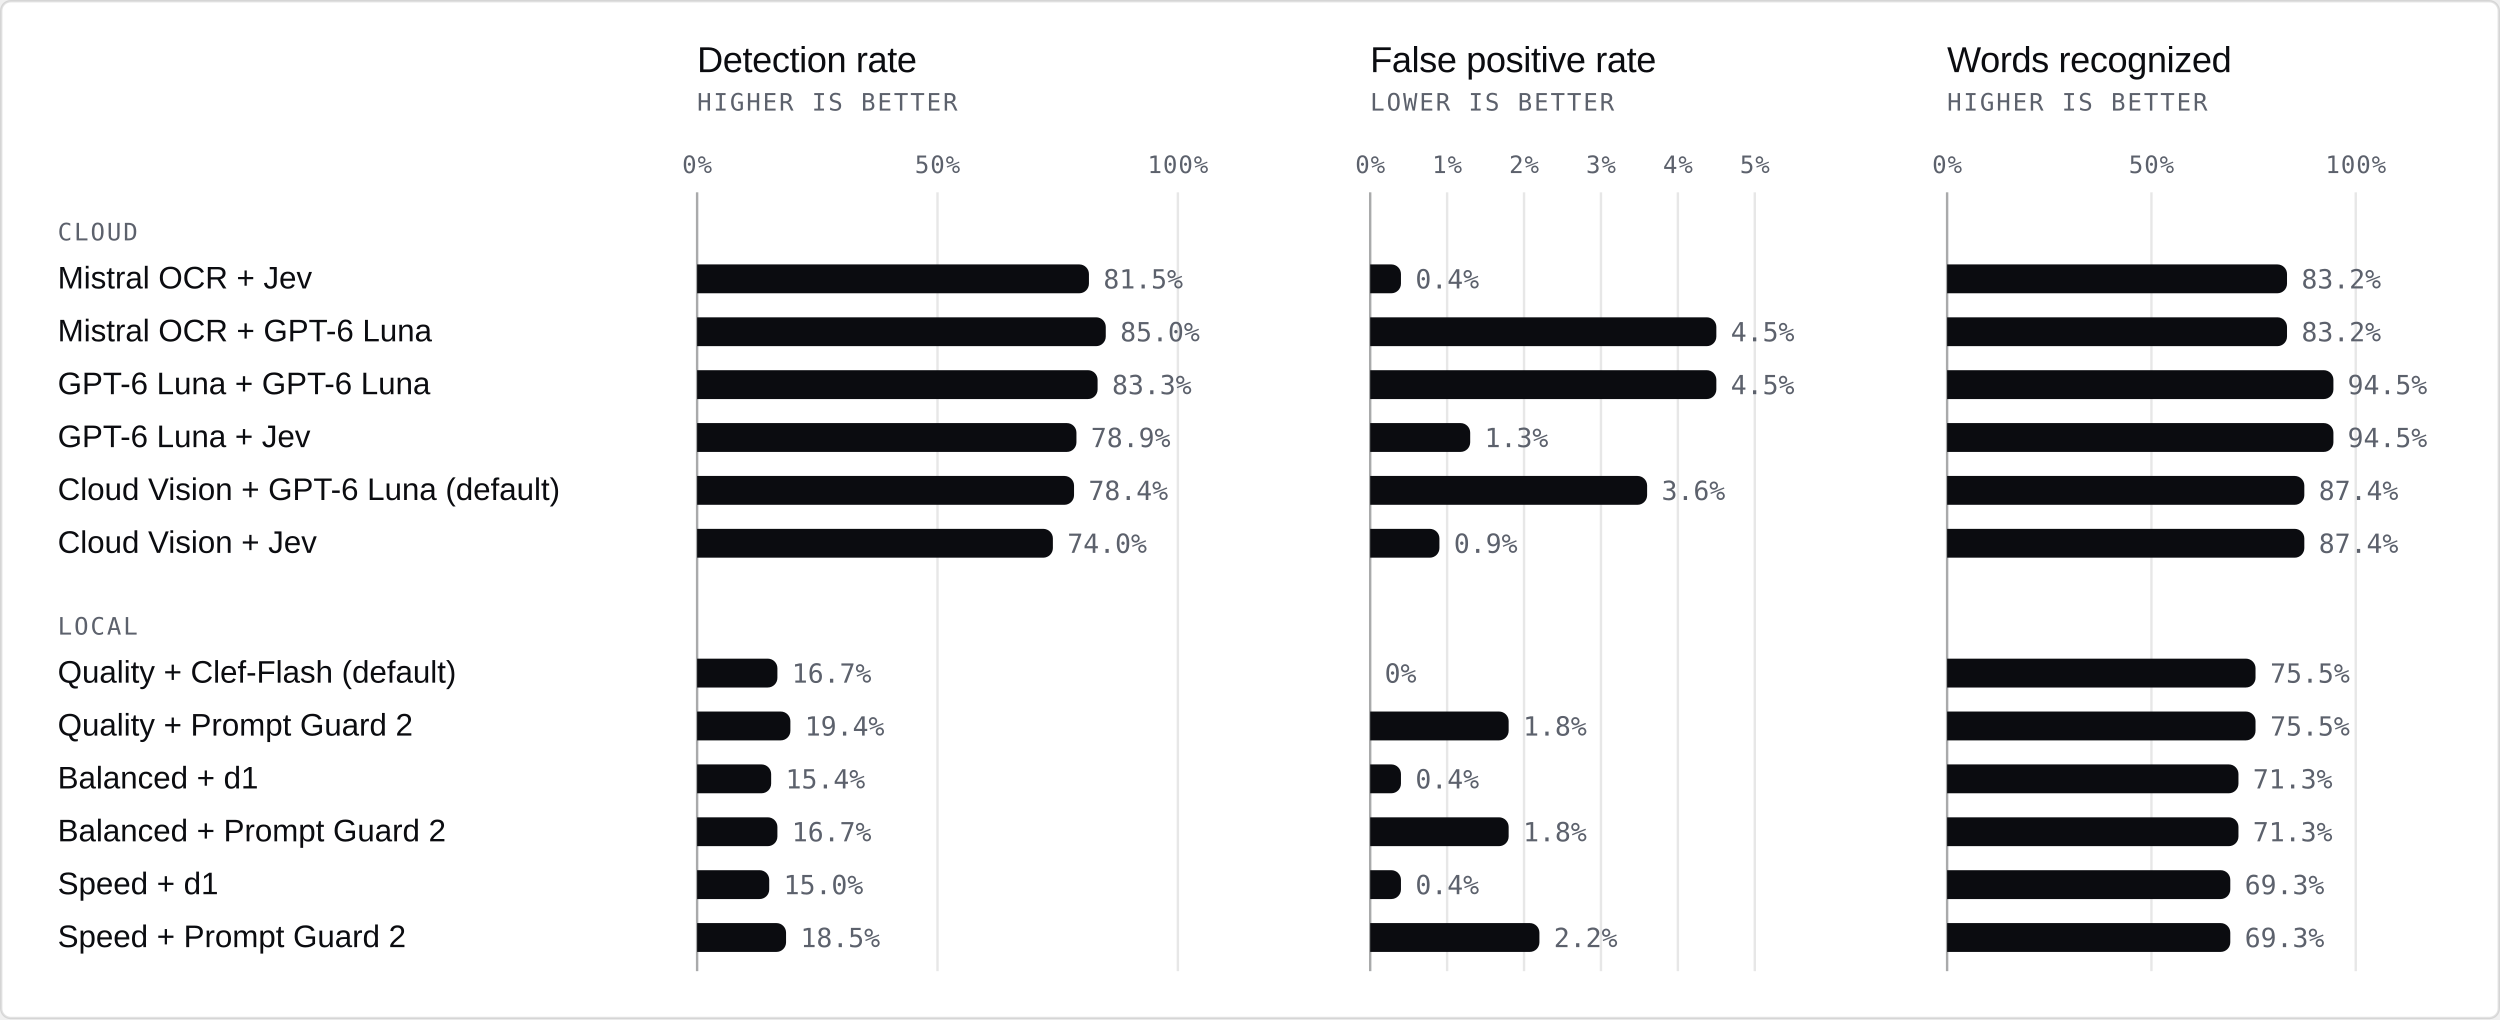
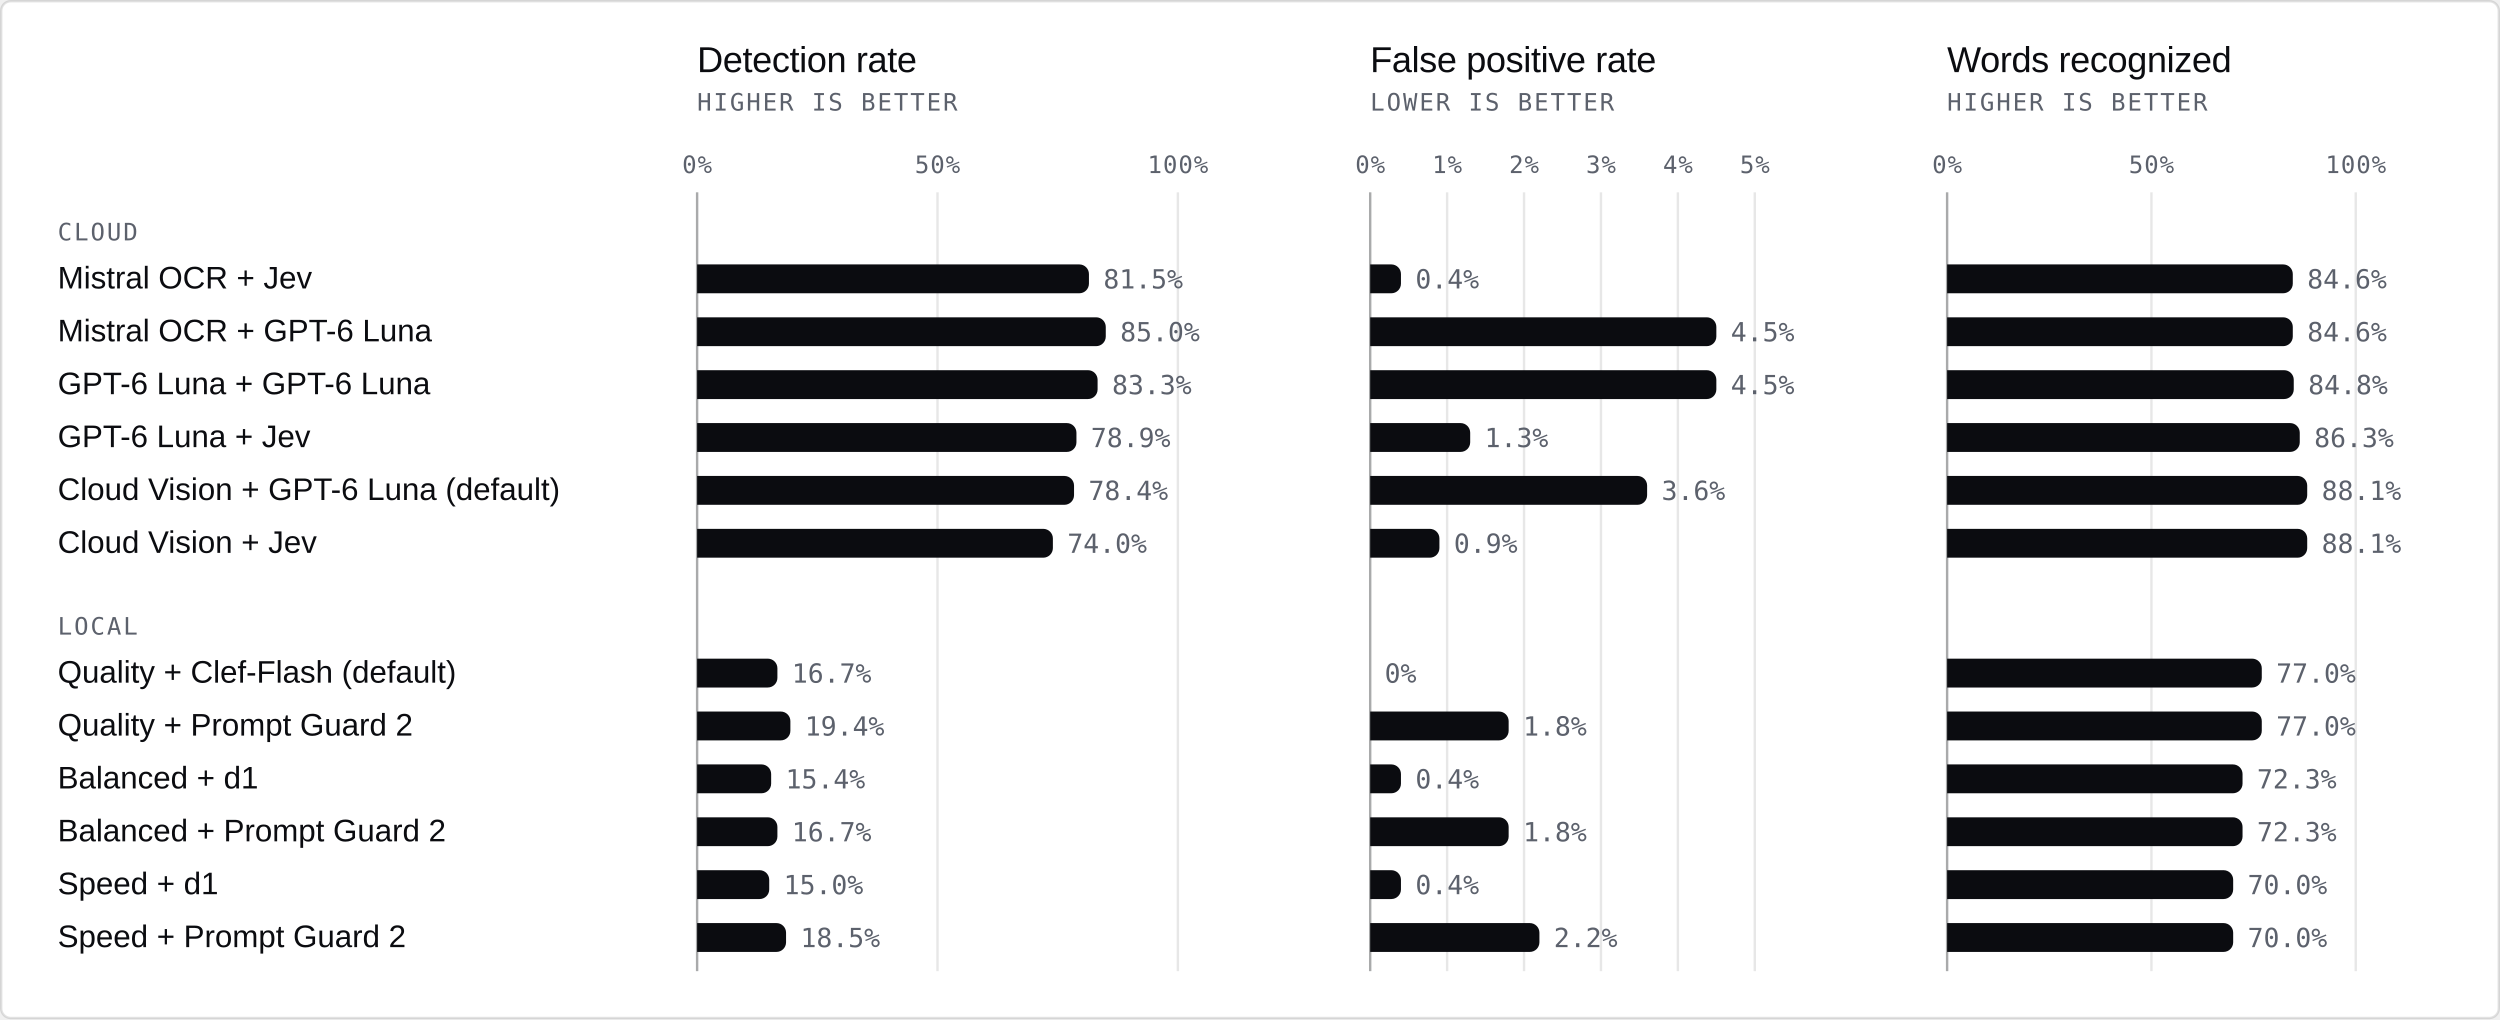
<svg xmlns="http://www.w3.org/2000/svg" viewBox="0 0 1040 424" role="img" aria-labelledby="title desc">
  <defs>
    <style>
      .bg { fill: #FFFFFF; stroke: rgba(11,12,16,.12); }
      .grid { stroke: rgba(11,12,16,.10); stroke-width: 1; }
      .base { stroke: rgba(11,12,16,.35); stroke-width: 1; }
      .bar { fill: #0B0C10; }
      .head { fill: #0B0C10; font: 500 15px "Geist", "Helvetica Neue", Arial, sans-serif; letter-spacing: -0.01em; }
      .label { fill: #0B0C10; font: 400 13px "Geist", "Helvetica Neue", Arial, sans-serif; }
      .value { fill: #5C616C; font: 500 11px "Geist Mono", ui-monospace, Menlo, Consolas, monospace; }
      .tick { fill: #5C616C; font: 500 10px "Geist Mono", ui-monospace, Menlo, Consolas, monospace; letter-spacing: .04em; }
      .group { fill: #5C616C; font: 500 10px "Geist Mono", ui-monospace, Menlo, Consolas, monospace; letter-spacing: .08em; }
      @media (prefers-color-scheme: dark) {
        .bg { fill: #121318; stroke: rgba(242,243,245,.12); }
        .grid { stroke: rgba(242,243,245,.10); }
        .base { stroke: rgba(242,243,245,.35); }
        .bar { fill: #F2F3F5; }
        .head, .label { fill: #F2F3F5; }
        .value, .tick, .group { fill: #A3A8B2; }
      }
    </style>
  </defs>
  <rect class="bg" x="0.5" y="0.5" width="1039" height="423" rx="4" />
  <text class="head" x="290" y="30">Detection rate</text>
  <text class="group" x="290" y="46">HIGHER IS BETTER</text>
  <line class="base" x1="290.0" y1="80" x2="290.0" y2="404" />
  <text class="tick" x="290.0" y="72" text-anchor="middle">0%</text>
  <line class="grid" x1="390.0" y1="80" x2="390.0" y2="404" />
  <text class="tick" x="390.0" y="72" text-anchor="middle">50%</text>
  <line class="grid" x1="490.0" y1="80" x2="490.0" y2="404" />
  <text class="tick" x="490.0" y="72" text-anchor="middle">100%</text>
  <text class="head" x="570" y="30">False positive rate</text>
  <text class="group" x="570" y="46">LOWER IS BETTER</text>
  <line class="base" x1="570.0" y1="80" x2="570.0" y2="404" />
  <text class="tick" x="570.0" y="72" text-anchor="middle">0%</text>
  <line class="grid" x1="602.0" y1="80" x2="602.0" y2="404" />
  <text class="tick" x="602.0" y="72" text-anchor="middle">1%</text>
  <line class="grid" x1="634.0" y1="80" x2="634.0" y2="404" />
  <text class="tick" x="634.0" y="72" text-anchor="middle">2%</text>
  <line class="grid" x1="666.0" y1="80" x2="666.0" y2="404" />
  <text class="tick" x="666.0" y="72" text-anchor="middle">3%</text>
  <line class="grid" x1="698.0" y1="80" x2="698.0" y2="404" />
  <text class="tick" x="698.0" y="72" text-anchor="middle">4%</text>
  <line class="grid" x1="730.0" y1="80" x2="730.0" y2="404" />
  <text class="tick" x="730.0" y="72" text-anchor="middle">5%</text>
  <text class="head" x="810" y="30">Words recognized</text>
  <text class="group" x="810" y="46">HIGHER IS BETTER</text>
  <line class="base" x1="810.0" y1="80" x2="810.0" y2="404" />
  <text class="tick" x="810.0" y="72" text-anchor="middle">0%</text>
  <line class="grid" x1="895.0" y1="80" x2="895.0" y2="404" />
  <text class="tick" x="895.0" y="72" text-anchor="middle">50%</text>
  <line class="grid" x1="980.0" y1="80" x2="980.0" y2="404" />
  <text class="tick" x="980.0" y="72" text-anchor="middle">100%</text>
  <text class="group" x="24" y="100">CLOUD</text>
  <text class="label" x="24" y="120">Mistral OCR + Jev</text>
  <path class="bar" d="M290 110h159.0a4 4 0 0 1 4 4v4a4 4 0 0 1 -4 4h-159.0z" />
  <text class="value" x="459.0" y="120">81.5%</text>
  <path class="bar" d="M570 110h8.8a4 4 0 0 1 4 4v4a4 4 0 0 1 -4 4h-8.8z" />
  <text class="value" x="588.8" y="120">0.4%</text>
-   <path class="bar" d="M810 110h137.4a4 4 0 0 1 4 4v4a4 4 0 0 1 -4 4h-137.4z" />
-   <text class="value" x="957.4" y="120">83.2%</text>
+   <path class="bar" d="M810 110h139.8a4 4 0 0 1 4 4v4a4 4 0 0 1 -4 4h-139.8z" />
+   <text class="value" x="959.8" y="120">84.6%</text>
  <text class="label" x="24" y="142">Mistral OCR + GPT-6 Luna</text>
  <path class="bar" d="M290 132h166.0a4 4 0 0 1 4 4v4a4 4 0 0 1 -4 4h-166.0z" />
  <text class="value" x="466.0" y="142">85.0%</text>
  <path class="bar" d="M570 132h140.0a4 4 0 0 1 4 4v4a4 4 0 0 1 -4 4h-140.0z" />
  <text class="value" x="720.0" y="142">4.5%</text>
-   <path class="bar" d="M810 132h137.4a4 4 0 0 1 4 4v4a4 4 0 0 1 -4 4h-137.4z" />
-   <text class="value" x="957.4" y="142">83.2%</text>
+   <path class="bar" d="M810 132h139.8a4 4 0 0 1 4 4v4a4 4 0 0 1 -4 4h-139.8z" />
+   <text class="value" x="959.8" y="142">84.6%</text>
  <text class="label" x="24" y="164">GPT-6 Luna + GPT-6 Luna</text>
  <path class="bar" d="M290 154h162.6a4 4 0 0 1 4 4v4a4 4 0 0 1 -4 4h-162.6z" />
  <text class="value" x="462.6" y="164">83.3%</text>
  <path class="bar" d="M570 154h140.0a4 4 0 0 1 4 4v4a4 4 0 0 1 -4 4h-140.0z" />
  <text class="value" x="720.0" y="164">4.5%</text>
-   <path class="bar" d="M810 154h156.7a4 4 0 0 1 4 4v4a4 4 0 0 1 -4 4h-156.7z" />
-   <text class="value" x="976.6" y="164">94.5%</text>
+   <path class="bar" d="M810 154h140.2a4 4 0 0 1 4 4v4a4 4 0 0 1 -4 4h-140.2z" />
+   <text class="value" x="960.2" y="164">84.8%</text>
  <text class="label" x="24" y="186">GPT-6 Luna + Jev</text>
  <path class="bar" d="M290 176h153.8a4 4 0 0 1 4 4v4a4 4 0 0 1 -4 4h-153.8z" />
  <text class="value" x="453.8" y="186">78.9%</text>
  <path class="bar" d="M570 176h37.6a4 4 0 0 1 4 4v4a4 4 0 0 1 -4 4h-37.6z" />
  <text class="value" x="617.6" y="186">1.3%</text>
-   <path class="bar" d="M810 176h156.7a4 4 0 0 1 4 4v4a4 4 0 0 1 -4 4h-156.7z" />
-   <text class="value" x="976.6" y="186">94.5%</text>
+   <path class="bar" d="M810 176h142.7a4 4 0 0 1 4 4v4a4 4 0 0 1 -4 4h-142.7z" />
+   <text class="value" x="962.7" y="186">86.3%</text>
  <text class="label" x="24" y="208">Cloud Vision + GPT-6 Luna (default)</text>
  <path class="bar" d="M290 198h152.8a4 4 0 0 1 4 4v4a4 4 0 0 1 -4 4h-152.8z" />
  <text class="value" x="452.8" y="208">78.4%</text>
  <path class="bar" d="M570 198h111.2a4 4 0 0 1 4 4v4a4 4 0 0 1 -4 4h-111.2z" />
  <text class="value" x="691.2" y="208">3.6%</text>
-   <path class="bar" d="M810 198h144.6a4 4 0 0 1 4 4v4a4 4 0 0 1 -4 4h-144.6z" />
-   <text class="value" x="964.6" y="208">87.4%</text>
+   <path class="bar" d="M810 198h145.8a4 4 0 0 1 4 4v4a4 4 0 0 1 -4 4h-145.8z" />
+   <text class="value" x="965.8" y="208">88.1%</text>
  <text class="label" x="24" y="230">Cloud Vision + Jev</text>
  <path class="bar" d="M290 220h144.0a4 4 0 0 1 4 4v4a4 4 0 0 1 -4 4h-144.0z" />
  <text class="value" x="444.0" y="230">74.0%</text>
  <path class="bar" d="M570 220h24.8a4 4 0 0 1 4 4v4a4 4 0 0 1 -4 4h-24.8z" />
  <text class="value" x="604.8" y="230">0.9%</text>
-   <path class="bar" d="M810 220h144.6a4 4 0 0 1 4 4v4a4 4 0 0 1 -4 4h-144.6z" />
-   <text class="value" x="964.6" y="230">87.4%</text>
+   <path class="bar" d="M810 220h145.8a4 4 0 0 1 4 4v4a4 4 0 0 1 -4 4h-145.8z" />
+   <text class="value" x="965.8" y="230">88.1%</text>
  <text class="group" x="24" y="264">LOCAL</text>
  <text class="label" x="24" y="284">Quality + Clef-Flash (default)</text>
  <path class="bar" d="M290 274h29.4a4 4 0 0 1 4 4v4a4 4 0 0 1 -4 4h-29.4z" />
  <text class="value" x="329.4" y="284">16.7%</text>
  <text class="value" x="576.0" y="284">0%</text>
-   <path class="bar" d="M810 274h124.3a4 4 0 0 1 4 4v4a4 4 0 0 1 -4 4h-124.3z" />
-   <text class="value" x="944.4" y="284">75.5%</text>
+   <path class="bar" d="M810 274h126.9a4 4 0 0 1 4 4v4a4 4 0 0 1 -4 4h-126.9z" />
+   <text class="value" x="946.9" y="284">77.0%</text>
  <text class="label" x="24" y="306">Quality + Prompt Guard 2</text>
  <path class="bar" d="M290 296h34.8a4 4 0 0 1 4 4v4a4 4 0 0 1 -4 4h-34.8z" />
  <text class="value" x="334.8" y="306">19.4%</text>
  <path class="bar" d="M570 296h53.6a4 4 0 0 1 4 4v4a4 4 0 0 1 -4 4h-53.6z" />
  <text class="value" x="633.6" y="306">1.8%</text>
-   <path class="bar" d="M810 296h124.3a4 4 0 0 1 4 4v4a4 4 0 0 1 -4 4h-124.3z" />
-   <text class="value" x="944.4" y="306">75.5%</text>
+   <path class="bar" d="M810 296h126.9a4 4 0 0 1 4 4v4a4 4 0 0 1 -4 4h-126.9z" />
+   <text class="value" x="946.9" y="306">77.0%</text>
  <text class="label" x="24" y="328">Balanced + d1</text>
  <path class="bar" d="M290 318h26.8a4 4 0 0 1 4 4v4a4 4 0 0 1 -4 4h-26.8z" />
  <text class="value" x="326.8" y="328">15.4%</text>
  <path class="bar" d="M570 318h8.8a4 4 0 0 1 4 4v4a4 4 0 0 1 -4 4h-8.8z" />
  <text class="value" x="588.8" y="328">0.4%</text>
-   <path class="bar" d="M810 318h117.2a4 4 0 0 1 4 4v4a4 4 0 0 1 -4 4h-117.2z" />
-   <text class="value" x="937.2" y="328">71.3%</text>
+   <path class="bar" d="M810 318h118.9a4 4 0 0 1 4 4v4a4 4 0 0 1 -4 4h-118.9z" />
+   <text class="value" x="938.9" y="328">72.3%</text>
  <text class="label" x="24" y="350">Balanced + Prompt Guard 2</text>
  <path class="bar" d="M290 340h29.4a4 4 0 0 1 4 4v4a4 4 0 0 1 -4 4h-29.4z" />
  <text class="value" x="329.4" y="350">16.7%</text>
  <path class="bar" d="M570 340h53.6a4 4 0 0 1 4 4v4a4 4 0 0 1 -4 4h-53.6z" />
  <text class="value" x="633.6" y="350">1.8%</text>
-   <path class="bar" d="M810 340h117.2a4 4 0 0 1 4 4v4a4 4 0 0 1 -4 4h-117.2z" />
-   <text class="value" x="937.2" y="350">71.3%</text>
+   <path class="bar" d="M810 340h118.9a4 4 0 0 1 4 4v4a4 4 0 0 1 -4 4h-118.9z" />
+   <text class="value" x="938.9" y="350">72.3%</text>
  <text class="label" x="24" y="372">Speed + d1</text>
  <path class="bar" d="M290 362h26.0a4 4 0 0 1 4 4v4a4 4 0 0 1 -4 4h-26.0z" />
  <text class="value" x="326.0" y="372">15.0%</text>
  <path class="bar" d="M570 362h8.8a4 4 0 0 1 4 4v4a4 4 0 0 1 -4 4h-8.8z" />
  <text class="value" x="588.8" y="372">0.4%</text>
-   <path class="bar" d="M810 362h113.8a4 4 0 0 1 4 4v4a4 4 0 0 1 -4 4h-113.8z" />
-   <text class="value" x="933.8" y="372">69.3%</text>
+   <path class="bar" d="M810 362h115.0a4 4 0 0 1 4 4v4a4 4 0 0 1 -4 4h-115.0z" />
+   <text class="value" x="935.0" y="372">70.0%</text>
  <text class="label" x="24" y="394">Speed + Prompt Guard 2</text>
  <path class="bar" d="M290 384h33.0a4 4 0 0 1 4 4v4a4 4 0 0 1 -4 4h-33.0z" />
  <text class="value" x="333.0" y="394">18.5%</text>
  <path class="bar" d="M570 384h66.4a4 4 0 0 1 4 4v4a4 4 0 0 1 -4 4h-66.4z" />
  <text class="value" x="646.4" y="394">2.2%</text>
-   <path class="bar" d="M810 384h113.8a4 4 0 0 1 4 4v4a4 4 0 0 1 -4 4h-113.8z" />
-   <text class="value" x="933.8" y="394">69.3%</text>
+   <path class="bar" d="M810 384h115.0a4 4 0 0 1 4 4v4a4 4 0 0 1 -4 4h-115.0z" />
+   <text class="value" x="935.0" y="394">70.0%</text>
</svg>
